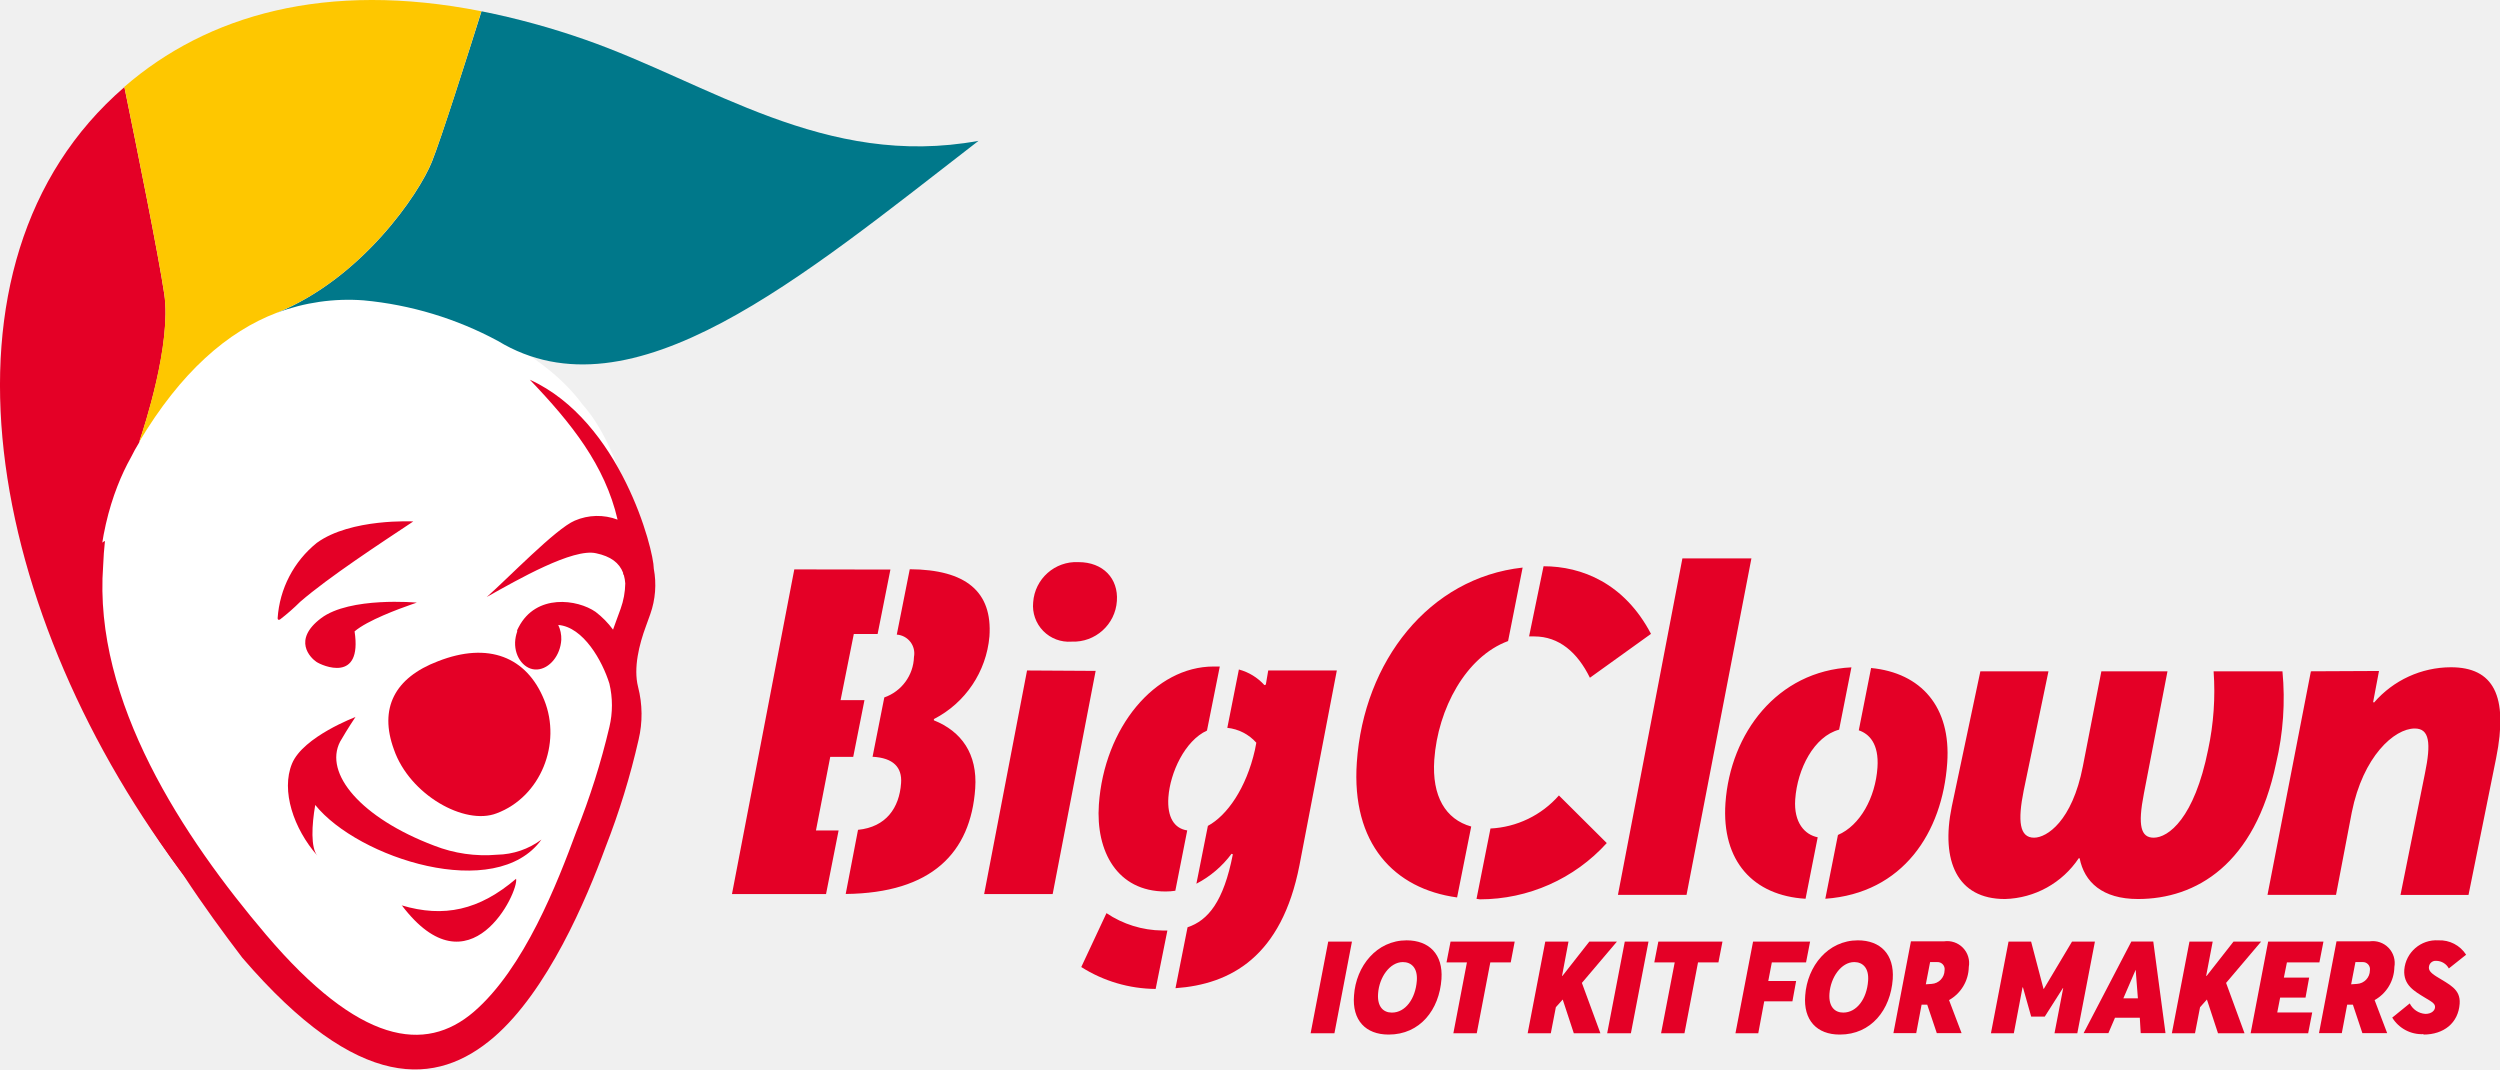
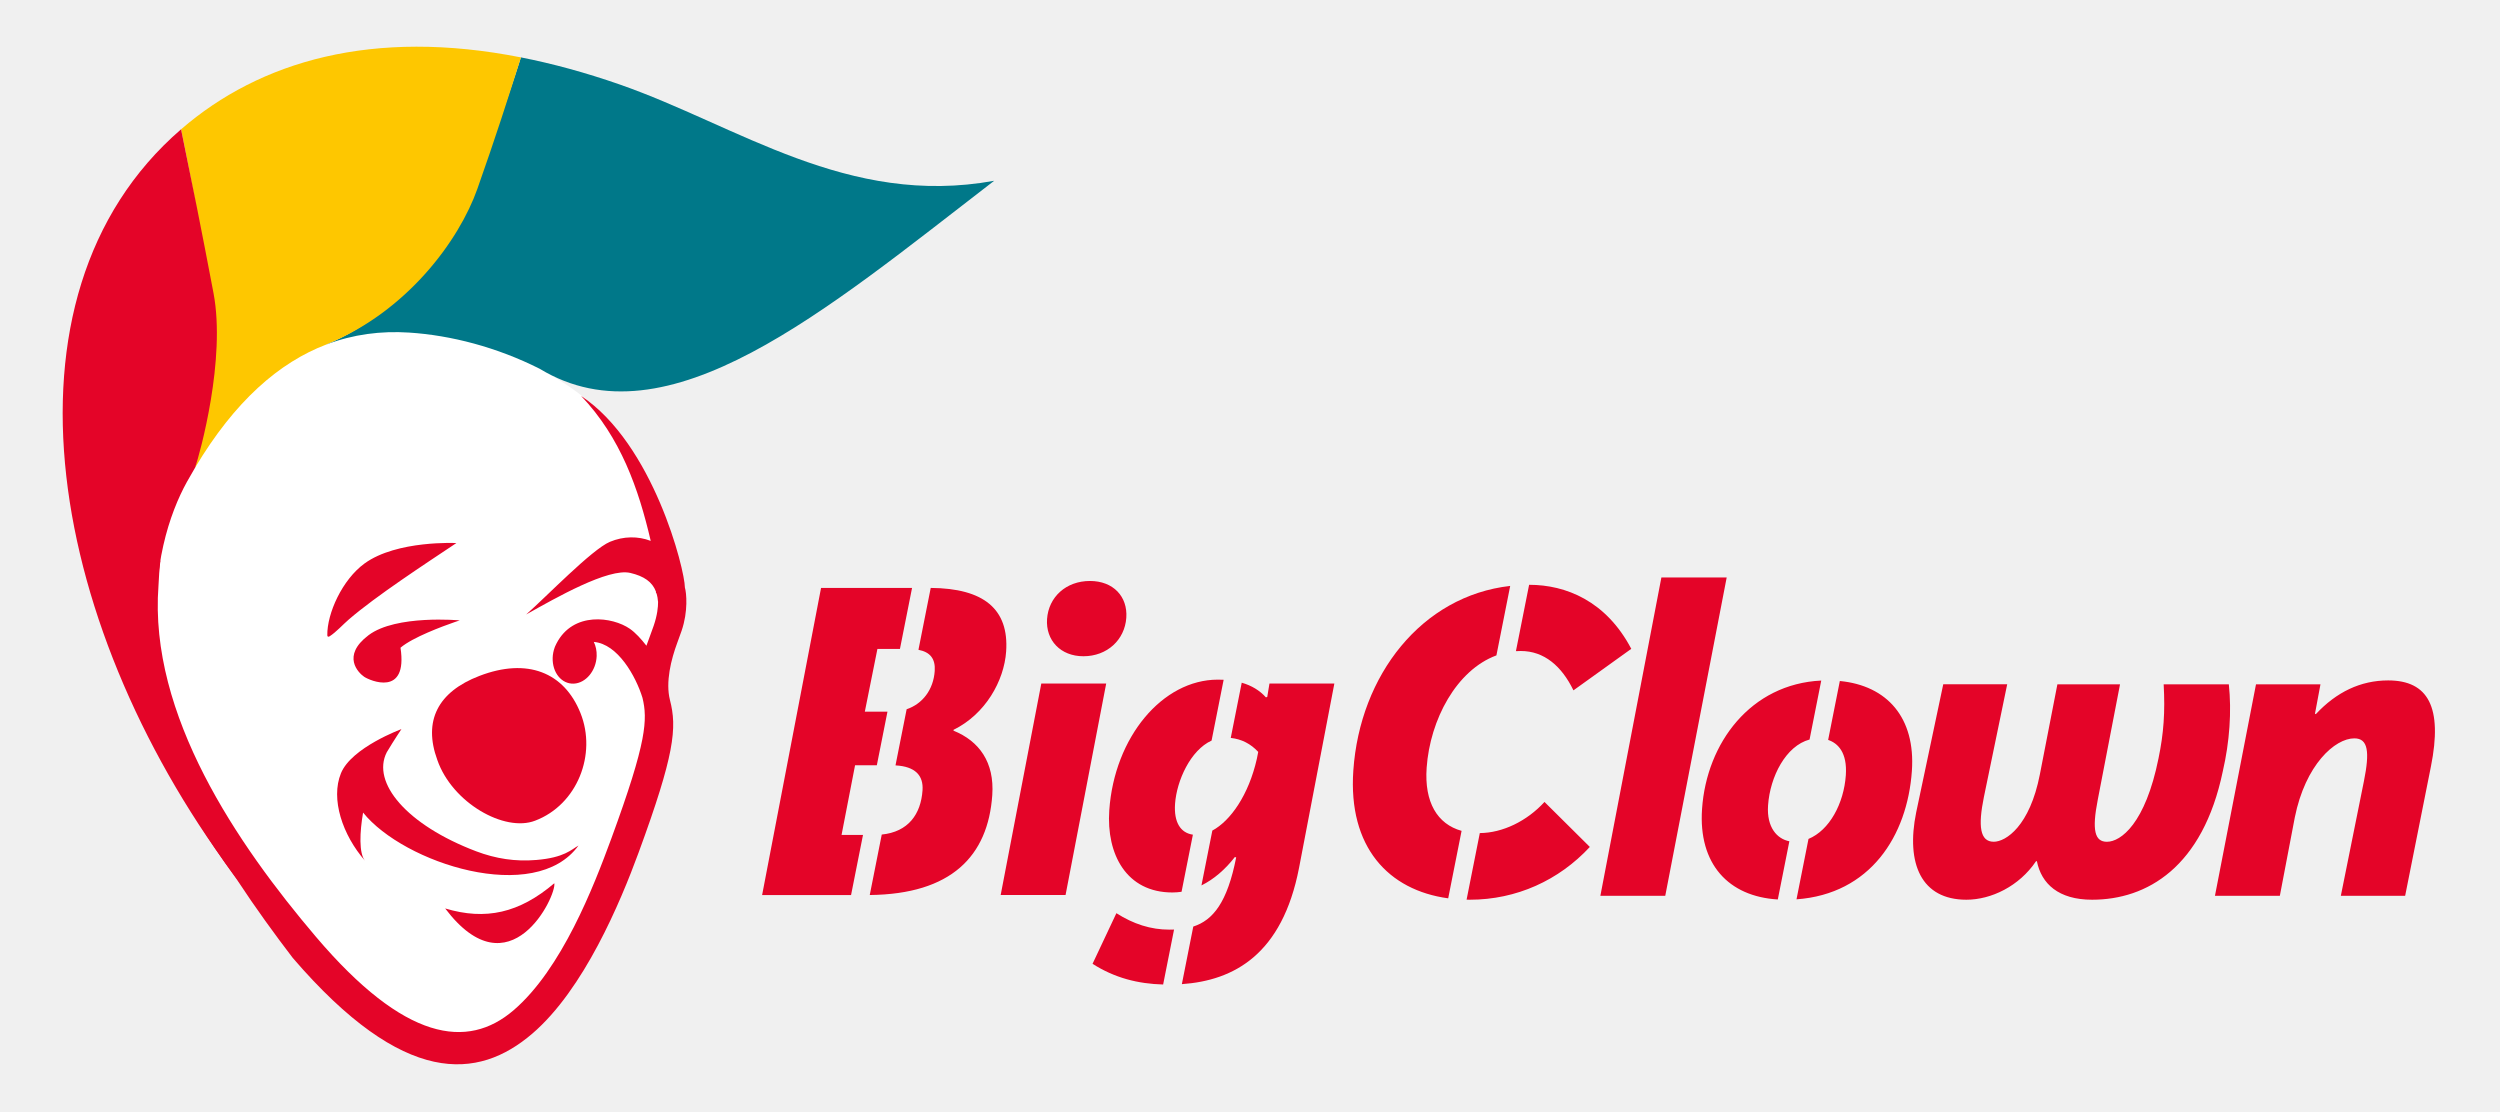
- <svg xmlns="http://www.w3.org/2000/svg" viewBox="0 0 302.47 129.35">
-   <defs>
-     <style>.cls-1{fill:#fff;}.cls-2{fill:#00788a;}.cls-2,.cls-3,.cls-4{fill-rule:evenodd;}.cls-3,.cls-5{fill:#e40026;}.cls-4{fill:#fec700;}</style>
-   </defs>
-   <g id="Vrstva_2" data-name="Vrstva 2">
-     <g id="Vrstva_1-2" data-name="Vrstva 1">
-       <path class="cls-1" d="M12.49,58.79a40.13,40.13,0,0,0-1.31,16.38c.11,1.1.26,2.18.42,3.27.33,1.85.73,3.69,1.16,5.53,1.58,4.19,3.52,14.37,18.46,28.78A63.2,63.2,0,0,1,35,118a19.53,19.53,0,0,0,5.7,4.87A20.44,20.44,0,0,0,53.36,126c11.56-.25,13.42-15.8,17.82-24.33a60.66,60.66,0,0,1,3-6.9c1.44-3.05,2.87-6.31,1.66-10a17.12,17.12,0,0,1-1-7,12.19,12.19,0,0,1,.47-2.33c.43-1.42,1.83-3.27,1.67-4.69.86-5.74-2-16.82-6.5-21.81-4.26-5.81-12.46-9.8-19.23-11.78A33.88,33.88,0,0,0,39.86,36a33.08,33.08,0,0,0-4.51.64c-.26.07-.52.1-.78.18a31.54,31.54,0,0,0-7.57,3,28.23,28.23,0,0,0-6.43,4.92,33.66,33.66,0,0,0-8.08,14.07" />
-       <path class="cls-2" d="M58.24,1.36A93,93,0,0,1,70.8,4.8c15,5.24,29,15.64,47.59,12.24C97,33.55,76.45,51.08,60.24,41.25A42.58,42.58,0,0,0,44,36.34a24.58,24.58,0,0,0-10.52,1.51v0C43.75,33.7,50.71,23.46,52.26,19.57c1.13-2.82,4.32-12.9,6-18.21" />
-       <path class="cls-3" d="M27.53,107.85s-3.22.74-4.8-1.31c-24.43-31.87-32.4-74.67-7.68-96,1.46,7.14,4.13,20.31,4.83,25.07.88,6-2.42,16.09-3.05,17.94-.35.58-.7,1.19-1,1.81C11.39,63.26,6.37,83,27.53,107.85" />
-       <path class="cls-4" d="M15.05,10.5c10-8.67,24.38-12.86,43.19-9.14-1.66,5.31-4.85,15.39-6,18.21-1.55,3.89-8.51,14.13-18.73,18.26v0c-6,2.28-11.64,7.19-16.69,15.66.63-1.85,3.93-11.92,3.05-17.94-.7-4.76-3.37-17.93-4.83-25.07" />
-       <path class="cls-3" d="M50,63.09c-4,2.66-10.21,6.72-13.68,9.72a25.55,25.55,0,0,1-2.43,2.13c-.15.09-.29.08-.3-.14a12.78,12.78,0,0,1,4.74-9.12c4.12-3,11.73-2.59,11.67-2.59m-1.43,46.44c5.14,1.54,9.42.59,13.87-3.21C62.81,107.85,56.85,120.42,48.61,109.53Zm-5.55-22.8s-.9,1.32-1.87,3c-2,3.85,2.53,9.23,11.37,12.58a16.86,16.86,0,0,0,7.63,1.1,9.25,9.25,0,0,0,5.36-1.83c-5.51,7.65-22.2,2.25-27.37-4.19-.43,2.47-.55,5.17.25,6.13-2.87-3.27-4.41-7.86-3.06-11.13S43.06,86.73,43.06,86.73Zm7.41-13.82s-8.1-.75-11.59,1.89-1.27,4.79-.57,5.27,5.59,2.63,4.63-3.68c1.55-1.33,5.37-2.73,6.89-3.26ZM12.7,65.44c-.11,1-.18,2-.22,3-1.23,16.4,9.76,32.94,19.7,44.64,11.3,13.3,19.27,14.36,25.12,9.36,6.13-5.26,10.18-15.72,12.43-21.83a89,89,0,0,0,4-12.65,11.41,11.41,0,0,0,0-5.25c-.85-2.74-3.14-6.85-6.19-7.1a3.85,3.85,0,0,1,.37,1.79C67.8,79.32,66.48,80.9,65,81s-2.74-1.41-2.68-3.29a4.48,4.48,0,0,1,.25-1.29.49.49,0,0,0,0-.11l0-.07a3.59,3.59,0,0,1,.17-.34c2.12-4.12,7.14-3.39,9.32-1.87a10.53,10.53,0,0,1,2.11,2.15c.12-.35.26-.71.39-1.08s.37-1,.53-1.45a9.52,9.52,0,0,0,.56-3.06s0,0,0,0a4.86,4.86,0,0,0-.17-1l-.09-.14v-.14c-.46-1.22-1.51-2-3.26-2.37-2.79-.65-9.45,3.16-13.24,5.29,2.52-2.21,8.36-8.28,10.65-9.24a6.89,6.89,0,0,1,5.18-.12c-1.53-6.58-5.56-11.64-10.62-16.93,11,5,15,20.57,15,22.86a10.58,10.58,0,0,1-.42,5.49c-.2.58-.37,1.05-.54,1.5-.79,2.14-1.53,5-.94,7.32a13.27,13.27,0,0,1,.06,6.39,91.06,91.06,0,0,1-4,13c-2.32,6.32-7,17.38-13.52,23-6.86,5.88-16.28,6.83-30.42-9.62-2.28-3-4.72-6.32-7.09-9.94A114.78,114.78,0,0,1,4.48,70.27Z" />
-       <path class="cls-3" d="M53,80c-5.27,2-7.16,5.71-5.34,10.68,1.89,5.47,8.56,9.23,12.43,7.72,5.35-2,7.87-8.44,5.76-13.69S59.07,77.62,53,80" />
-       <path class="cls-3" d="M141.24,112.58h-.61a12.35,12.35,0,0,1-6.76-2.1L130.82,117a17.05,17.05,0,0,0,9,2.65Zm6.34-31.94-.75,0c-7.08,0-13.23,7.36-13.88,16.71-.39,5.64,2.21,10.51,8.07,10.51a7.81,7.81,0,0,0,1.18-.09l1.44-7.3c-1.57-.23-2.44-1.59-2.28-4,.21-3,2-6.86,4.67-8.08Zm14.16.48h-8.3l-.29,1.71-.17.06A6.39,6.39,0,0,0,149.89,81l-1.4,7.06A5.44,5.44,0,0,1,152,89.86l-.17.88c-1.05,4.63-3.37,7.93-5.69,9.18l-1.39,7A12.41,12.41,0,0,0,149,103.3l.16.06c-1.12,5.74-3,8-5.48,8.83l-1.46,7.37c6.66-.47,12.84-3.79,15-14.88Zm-37.48,0-5.19,27.05h8.29l5.2-27Zm5.39-3.49a5.27,5.27,0,0,0,5.48-4.92c.19-2.71-1.66-4.7-4.65-4.7A5.23,5.23,0,0,0,125,72.88,4.34,4.34,0,0,0,129.65,77.63Zm-27.33,30.53c10.42-.11,15.13-5,15.67-12.77.29-4.2-1.68-6.91-5-8.24V87a12.46,12.46,0,0,0,6.72-10c.38-5.43-2.86-8.09-9.64-8.13l-1.57,7.91a2.28,2.28,0,0,1,2.08,2.7,5.35,5.35,0,0,1-3.59,4.9l-1.42,7.18c2.5.13,3.59,1.27,3.45,3.19-.21,3-1.82,5.31-5.21,5.65ZM96.1,68.89l-7.54,39.28H99.94l1.52-7.69H98.72l1.73-8.91h2.78l1.36-6.86H101.7l1.6-8h2.88l1.55-7.8Z" />
-       <path class="cls-3" d="M279.59,81.22l-5.25,27.05h8.29l1.91-10c1.36-6.75,5.13-10.13,7.62-10.13,1.77,0,2,1.72,1.22,5.48l-2.95,14.66h8.23L302,91.73c1.52-7.58-.34-11-5.47-11A12.34,12.34,0,0,0,287.23,85l-.11-.06.71-3.76Zm-37,27.55a11.09,11.09,0,0,0,8.91-4.93h.11c.57,2.88,2.75,4.93,7.06,4.93,7,0,14.15-4.15,16.71-16.43a34.22,34.22,0,0,0,.77-11.12h-8.33a33.8,33.8,0,0,1-.66,9.46c-1.67,8.35-4.82,10.67-6.59,10.67-1.55,0-1.95-1.43-1.18-5.36l2.85-14.77h-8L252,92.72c-1.29,6.64-4.36,8.63-5.9,8.63-1.77,0-2-2-1.26-5.69l3-14.44H239.6l-3.46,16.37C234.79,104.17,236.8,108.77,242.55,108.77ZM224,80.74c-9,.44-14.65,8-15.24,16.41-.49,7.06,3.39,11.21,9.69,11.59l1.47-7.44c-1.54-.3-2.92-1.75-2.72-4.59.26-3.7,2.28-7.62,5.31-8.43Zm-3.16,28c9.39-.67,14.17-8,14.75-16.43.48-6.79-3.16-10.9-9.21-11.49l-1.49,7.54c1.25.42,2.46,1.61,2.26,4.51-.25,3.63-2.1,7-4.78,8.15ZM203.55,67.56l-7.8,40.71h8.3l7.85-40.71ZM185,77l.63,0c3,0,5.23,1.94,6.73,5l7.39-5.31c-3.22-6.14-8.39-8.18-13-8.18h0ZM178,100c-3.11-.87-4.77-3.67-4.47-8.07.43-6.17,3.83-12.49,8.93-14.37l1.76-8.89C172.9,69.91,165,80,164.16,92.23c-.68,9.81,4.49,15.31,12.13,16.35Zm1.06,8.81A20.73,20.73,0,0,0,194.4,102l-5.79-5.76a11.8,11.8,0,0,1-8.28,4l-1.69,8.51Z" />
-       <polygon class="cls-5" points="158.57 125.01 161.45 125.01 163.57 113.92 160.7 113.92 158.57 125.01" />
-       <path class="cls-5" d="M168.38,122.51c-1,0-1.76-.7-1.65-2.28.13-2,1.43-3.83,3-3.83,1,0,1.8.68,1.69,2.24-.16,2.22-1.4,3.87-3,3.87m-.4,2.66c3.78,0,6.12-3,6.38-6.72.21-3-1.5-4.68-4.22-4.68-3.62,0-6.12,3.12-6.36,6.66C163.57,123.45,165.24,125.17,168,125.17Z" />
-       <polygon class="cls-5" points="175.84 125.01 178.67 125.01 180.31 116.44 182.78 116.44 183.26 113.92 175.5 113.92 175.01 116.44 177.48 116.44 175.84 125.01" />
-       <polygon class="cls-5" points="195.63 113.92 192.29 113.92 189.03 118.08 188.99 118.06 189.77 113.92 186.96 113.92 184.83 125.01 187.63 125.01 188.24 121.86 189.07 120.93 190.41 125.01 193.63 125.01 191.39 118.92 195.63 113.92" />
-       <polygon class="cls-5" points="194.45 125.01 197.32 125.01 199.45 113.92 196.58 113.92 194.45 125.01" />
-       <polygon class="cls-5" points="200.97 125.01 203.8 125.01 205.44 116.44 207.91 116.44 208.4 113.92 200.64 113.92 200.15 116.44 202.62 116.44 200.97 125.01" />
-       <polygon class="cls-5" points="209.97 125.01 212.73 125.01 213.45 121.15 216.86 121.15 217.31 118.69 213.94 118.69 214.37 116.44 218.51 116.44 219 113.92 212.1 113.92 209.97 125.01" />
-       <path class="cls-5" d="M223,122.51c-1,0-1.77-.7-1.66-2.28.14-2,1.44-3.83,3-3.83,1,0,1.79.68,1.68,2.24-.15,2.22-1.39,3.87-3,3.87m-.41,2.66c3.78,0,6.13-3,6.39-6.72.2-3-1.5-4.68-4.22-4.68-3.62,0-6.12,3.12-6.37,6.66C218.16,123.45,219.84,125.17,222.57,125.17Z" />
-       <path class="cls-5" d="M233,119.09l.52-2.69h.84a.86.86,0,0,1,.91,1,1.66,1.66,0,0,1-1.57,1.64ZM229.08,125h2.76l.65-3.45h.68l1.16,3.45h3l-1.52-4a4.69,4.69,0,0,0,2.39-4,2.66,2.66,0,0,0-3-3.11h-4Z" />
-       <polygon class="cls-5" points="240.88 125.01 243.65 125.01 244.7 119.47 244.75 119.45 245.75 123 247.39 123 249.59 119.54 249.62 119.56 248.57 125.01 251.33 125.01 253.46 113.92 250.69 113.92 247.28 119.64 247.24 119.64 245.74 113.92 243.01 113.92 240.88 125.01" />
-       <path class="cls-5" d="M256.9,120.79l1.49-3.46h0l.27,3.46ZM252.09,125h3l.8-1.87h3L259,125H262l-1.48-11.09h-2.65Z" />
-       <polygon class="cls-5" points="273.57 113.92 270.23 113.92 266.97 118.08 266.92 118.06 267.71 113.92 264.9 113.92 262.77 125.01 265.57 125.01 266.18 121.86 267.01 120.93 268.35 125.01 271.56 125.01 269.33 118.92 273.57 113.92" />
-       <polygon class="cls-5" points="272.3 125.01 279.26 125.01 279.75 122.5 275.52 122.5 275.87 120.7 278.94 120.7 279.38 118.28 276.32 118.28 276.69 116.44 280.62 116.44 281.11 113.92 274.42 113.92 272.3 125.01" />
-       <path class="cls-5" d="M284.46,119.09l.52-2.69h.84a.86.86,0,0,1,.91,1,1.65,1.65,0,0,1-1.56,1.64ZM280.57,125h2.76l.65-3.45h.69l1.15,3.45h3l-1.52-4a4.67,4.67,0,0,0,2.39-4,2.66,2.66,0,0,0-3-3.11h-4Z" />
-       <path class="cls-5" d="M293.21,125.17c2.45,0,4.22-1.39,4.38-3.74.12-1.76-1.22-2.29-2.82-3.29-.79-.49-.93-.81-.9-1.14a.81.81,0,0,1,.89-.75,1.75,1.75,0,0,1,1.52.92l2.09-1.66a3.78,3.78,0,0,0-3.36-1.74,3.89,3.89,0,0,0-4.12,3.56c-.13,1.87,1.24,2.6,2.49,3.37,1,.58,1.25.78,1.23,1.17s-.42.8-1.17.8a2.28,2.28,0,0,1-1.89-1.27l-2.12,1.72a4.21,4.21,0,0,0,3.78,2" />
-     </g>
+ <svg xmlns="http://www.w3.org/2000/svg" version="1.1" id="Vrstva_1" x="0px" y="0px" viewBox="0 0 900 400" style="enable-background:new 0 0 900 400;" xml:space="preserve">
+   <style type="text/css">
+ 	.st0{fill-rule:evenodd;clip-rule:evenodd;fill:#E40428;}
+ 	.st1{fill:#FFFFFF;}
+ 	.st2{fill-rule:evenodd;clip-rule:evenodd;fill:#007889;}
+ 	.st3{fill-rule:evenodd;clip-rule:evenodd;fill:#FEC700;}
+ </style>
+   <path class="st0" d="M422.66,334.64c-0.56,0.02-1.12,0.03-1.7,0.03c-6.7,0-12.94-2.02-19.06-5.92l-8.58,18.22  c7.97,5.11,16.42,7.21,25.41,7.45L422.66,334.64z M440.51,244.72c-0.68-0.04-1.37-0.05-2.09-0.05c-19.93,0-37.25,20.71-39.08,47.03  c-1.1,15.88,6.2,29.59,22.71,29.59c1.11,0,2.22-0.09,3.31-0.25l4.08-20.56c-4.44-0.63-6.89-4.45-6.42-11.12  c0.58-8.3,5.56-19.31,13.15-22.75L440.51,244.72z M480.37,246.06h-23.36l-0.8,4.83l-0.48,0.16c-2.21-2.47-5.11-4.24-8.71-5.28  l-3.95,19.88c3.9,0.43,7.17,2.1,9.89,5.03l-0.49,2.49c-2.95,13.02-9.47,22.31-16.03,25.84l-3.92,19.74  c4.43-2.19,8.53-5.7,12.04-10.23l0.46,0.16c-3.17,16.17-8.33,22.59-15.44,24.88l-4.11,20.73c18.74-1.31,36.15-10.67,42.19-41.88  L480.37,246.06z M374.87,246.06l-14.63,76.15h23.36l14.63-76.15H374.87z M390.03,236.25c8.56,0,14.89-5.92,15.44-13.86  c0.53-7.63-4.69-13.24-13.1-13.24c-8.57,0-14.88,5.76-15.43,13.7C376.42,230.49,381.78,236.25,390.03,236.25z M313.11,322.21  c29.31-0.32,42.58-13.96,44.11-35.97c0.82-11.84-4.72-19.47-13.96-23.2l0.02-0.31c11.45-5.61,18.2-17.6,18.93-28.19  c1.06-15.27-8.05-22.75-27.15-22.89l-4.42,22.28c4.2,0.81,6.16,3.2,5.86,7.62c-0.47,6.76-4.38,11.84-10.11,13.78l-4.01,20.21  c7.05,0.38,10.11,3.59,9.73,8.99c-0.6,8.59-5.12,14.94-14.68,15.91L313.11,322.21z M295.58,211.65l-21.22,110.57h32.02l4.3-21.65  h-7.72l4.86-25.07h7.84l3.83-19.31h-8.15l4.53-22.58h8.11l4.36-21.96H295.58z" />
+   <path class="st0" d="M812.16,246.35l-14.78,76.15h23.36l5.38-28.19c3.81-19,14.44-28.5,21.44-28.5c4.98,0,5.58,4.83,3.45,15.42  l-8.31,41.27h23.15l9.28-46.56c4.28-21.33-0.96-30.99-15.39-30.99c-9.94,0-18.64,4.2-26.05,12.15l-0.3-0.16l1.98-10.59H812.16z   M707.9,323.9c8.88,0,19-4.83,25.07-13.86h0.31c1.62,8.1,7.76,13.86,19.88,13.86c19.75,0,39.85-11.68,47.05-46.25  c2.45-10.59,3.2-21.49,2.17-31.3h-23.46c0.55,9.97,0.02,17.6-1.85,26.63c-4.72,23.51-13.58,30.06-18.57,30.06  c-4.36,0-5.48-4.05-3.31-15.11l8.02-41.58h-22.55l-6.3,32.39c-3.63,18.69-12.27,24.29-16.61,24.29c-4.98,0-5.68-5.61-3.56-16.04  l8.4-40.65h-23.02l-9.74,46.1C686.06,310.97,691.7,323.9,707.9,323.9z M655.65,245c-25.42,1.23-41.27,22.47-42.91,46.19  c-1.38,19.88,9.54,31.56,27.27,32.62l4.16-20.95c-4.35-0.83-8.22-4.92-7.67-12.92c0.72-10.41,6.43-21.43,14.94-23.71L655.65,245z   M646.74,323.76c26.45-1.91,39.9-22.68,41.54-46.26c1.33-19.13-8.9-30.69-25.94-32.34l-4.21,21.21c3.52,1.18,6.93,4.54,6.37,12.69  c-0.71,10.24-5.91,19.85-13.44,22.95L646.74,323.76z M598.1,207.88L576.13,322.5h23.36l22.12-114.62H598.1z M545.73,234.42  c0.58-0.04,1.17-0.06,1.76-0.06c8.41,0,14.73,5.45,18.95,14.17l20.82-14.95c-9.08-17.29-23.63-23.05-36.71-23.05l-0.07,0  L545.73,234.42z M526.17,299.11c-8.75-2.44-13.44-10.32-12.58-22.7c1.21-17.37,10.77-35.18,25.12-40.47l4.96-25.01  c-31.86,3.6-54.09,32.09-56.47,66.42c-1.92,27.62,12.63,43.12,34.15,46.05L526.17,299.11z M529.13,323.9c16.82,0,32.1-7.01,43.21-19  l-16.32-16.2c-6.35,6.94-15.1,11.14-23.29,11.21l-4.76,23.97C528.36,323.9,528.75,323.9,529.13,323.9z" />
+   <g>
+     <path class="st1" d="M57.93,183.32c-4.62,14.88-5.46,30.7-3.71,46.42c0.3,3.1,0.73,6.18,1.19,9.25c0.93,5.24,2.06,10.46,3.3,15.66   c4.47,11.87,9.94,40.71,52.28,81.53c4.29,4.6,6.9,9.88,10.76,14.95c4.14,5.55,9.89,10.08,16.15,13.8   c10.77,6.97,23.97,9.8,35.8,8.73c32.76-0.72,38.01-44.75,50.48-68.91c2.48-6.73,5.16-13.05,8.47-19.54   c4.09-8.64,8.13-17.87,4.71-28.44c-2.12-7.2-3.42-13.18-2.69-19.72c0.19-2.12,0.65-4.3,1.31-6.6c1.22-4.02,5.21-9.25,4.75-13.27   c2.42-16.25-5.8-47.64-18.41-61.76c-12.09-16.47-35.29-27.78-54.49-33.37c-10.51-3.07-21.48-3.85-32.38-3.24   c-4.27,0.26-8.52,0.96-12.75,1.82c-0.73,0.19-1.49,0.29-2.23,0.51c-7.51,1.92-14.75,4.67-21.45,8.41   c-6.72,3.69-12.78,8.46-18.19,13.93C70.04,154.37,62.42,168.41,57.93,183.32" />
+     <path class="st2" d="M187.54,20.66c11.3,2.23,23.13,5.42,35.57,9.76c42.53,14.83,82.04,44.28,134.79,34.66   c-60.72,46.75-117.67,95.54-163.58,67.69c-15.43-7.78-31.99-12.07-47.01-13.04c-10.16-0.66-20.14,0.61-29.79,4.28   c0-0.02,0-0.03,0.01-0.05c28.96-11.71,47.78-41.95,51.58-51.46C172.89,62.99,182.82,35.72,187.54,20.66" />
+     <path class="st3" d="M65.18,46.55c28.42-24.57,69.07-36.42,122.36-25.89c-4.72,15.06-9.15,28.83-15.69,47.34   c-6.54,18.51-25.36,44.26-54.33,55.96c0,0.02,0,0.03-0.01,0.05c-16.99,6.46-32.99,20.37-47.29,44.36   c-0.05-5.25,5.06-33.76,5.39-50.82C75.94,100.5,69.33,66.76,65.18,46.55" />
+     <path class="st0" d="M164.3,195.5c-11.29,7.54-28.92,19.04-38.75,27.53c-2.05,1.77-4.64,4.62-6.88,6.03   c-0.42,0.26-0.83,0.23-0.84-0.37c-0.11-7.88,5.39-20.02,13.42-25.85C142.91,194.38,164.46,195.51,164.3,195.5 M160.26,327.04   c14.55,4.37,26.67,1.68,39.29-9.07C200.46,322.29,183.6,357.89,160.26,327.04z M144.52,262.48c0,0-2.53,3.73-5.29,8.35   c-5.56,10.91,7.17,26.15,32.2,35.64c7.06,2.67,14.11,3.76,21.64,3.12c10.11-0.83,12.63-3.77,15.18-5.19   c-15.62,21.67-62.89,6.38-77.54-11.87c-1.21,6.99-1.55,14.65,0.71,17.36c-8.12-9.27-12.47-22.27-8.67-31.53   C126.54,269.09,144.52,262.48,144.52,262.48z M165.51,223.34c0,0-22.94-2.14-32.83,5.33c-9.89,7.47-3.6,13.58-1.61,14.95   c1.99,1.37,15.84,7.45,13.11-10.44c4.4-3.76,15.21-7.73,19.51-9.23C164.83,223.56,165.51,223.34,165.51,223.34z M57.73,201.79   c-0.31,2.91-0.58,6.28-0.68,9.1c-3.49,46.48,28.51,93.2,56.67,126.34c32,37.66,54.59,40.66,71.14,26.49   c17.37-14.87,28.85-44.51,35.21-61.82c6.4-17.45,9.74-28.29,11.19-35.83c1.32-6.92,1-10.92,0.03-14.87   c-2.4-7.77-8.89-19.4-17.52-20.11c0.71,1.45,1.09,3.19,1.03,5.06c-0.19,5.33-3.91,9.78-8.26,9.96c-4.38,0.17-7.75-3.99-7.58-9.33   c0.04-1.28,0.3-2.51,0.71-3.65c0.03-0.1,0.07-0.2,0.11-0.3c0.03-0.07,0.06-0.14,0.09-0.21c0.14-0.33,0.29-0.65,0.46-0.96   c6.01-11.66,20.22-9.59,26.4-5.31c2.03,1.41,4.1,3.68,5.98,6.11c0.36-1.01,0.74-2.03,1.13-3.08c0.52-1.39,1.05-2.83,1.48-4.09   c1.32-3.84,1.6-6.78,1.59-8.67c-0.01-0.02-0.02-0.05-0.03-0.07c-0.08-1.01-0.23-1.94-0.48-2.79l-0.26-0.41l0-0.38   c-1.31-3.47-4.27-5.56-9.24-6.72c-7.88-1.84-26.76,8.95-37.49,14.97c7.13-6.26,23.67-23.44,30.17-26.17   c4.89-2.05,10.14-2.09,14.68-0.33c-4.34-18.65-10.77-37.21-25.1-52.22c26.07,17.31,37.37,62.54,37.4,69.01   c0.57,1.87,1.22,8.56-1.18,15.56c-0.56,1.64-1.05,2.96-1.53,4.24c-2.25,6.05-4.32,14.25-2.66,20.73c1.27,4.94,1.75,9.78,0.16,18.09   c-1.51,7.89-4.93,19.04-11.46,36.82c-6.58,17.92-19.68,49.24-38.3,65.19c-19.43,16.64-46.1,19.32-86.17-27.26   c-6.44-8.42-13.36-17.91-20.08-28.15c-22.94-31.5-40.25-66.37-50.08-100.92L57.73,201.79z" />
+     <path class="st0" d="M172.58,243.33c-14.93,5.73-20.3,16.17-15.15,30.24c5.36,15.48,24.26,26.13,35.22,21.87   c15.17-5.74,22.29-23.91,16.31-38.77C203.1,242.07,189.87,236.68,172.58,243.33" />
+     <path class="st0" d="M100.56,322.28c0,0-9.13,2.12-13.6-3.71C17.76,228.32-4.83,107.08,65.18,46.55c4.15,20.21,7.19,35.24,11.69,59   c4.49,23.76-4.84,57.57-6.64,62.82c-0.99,1.66-1.97,3.36-2.94,5.11C54.83,195.99,40.61,251.99,100.56,322.28" />
  </g>
</svg>
